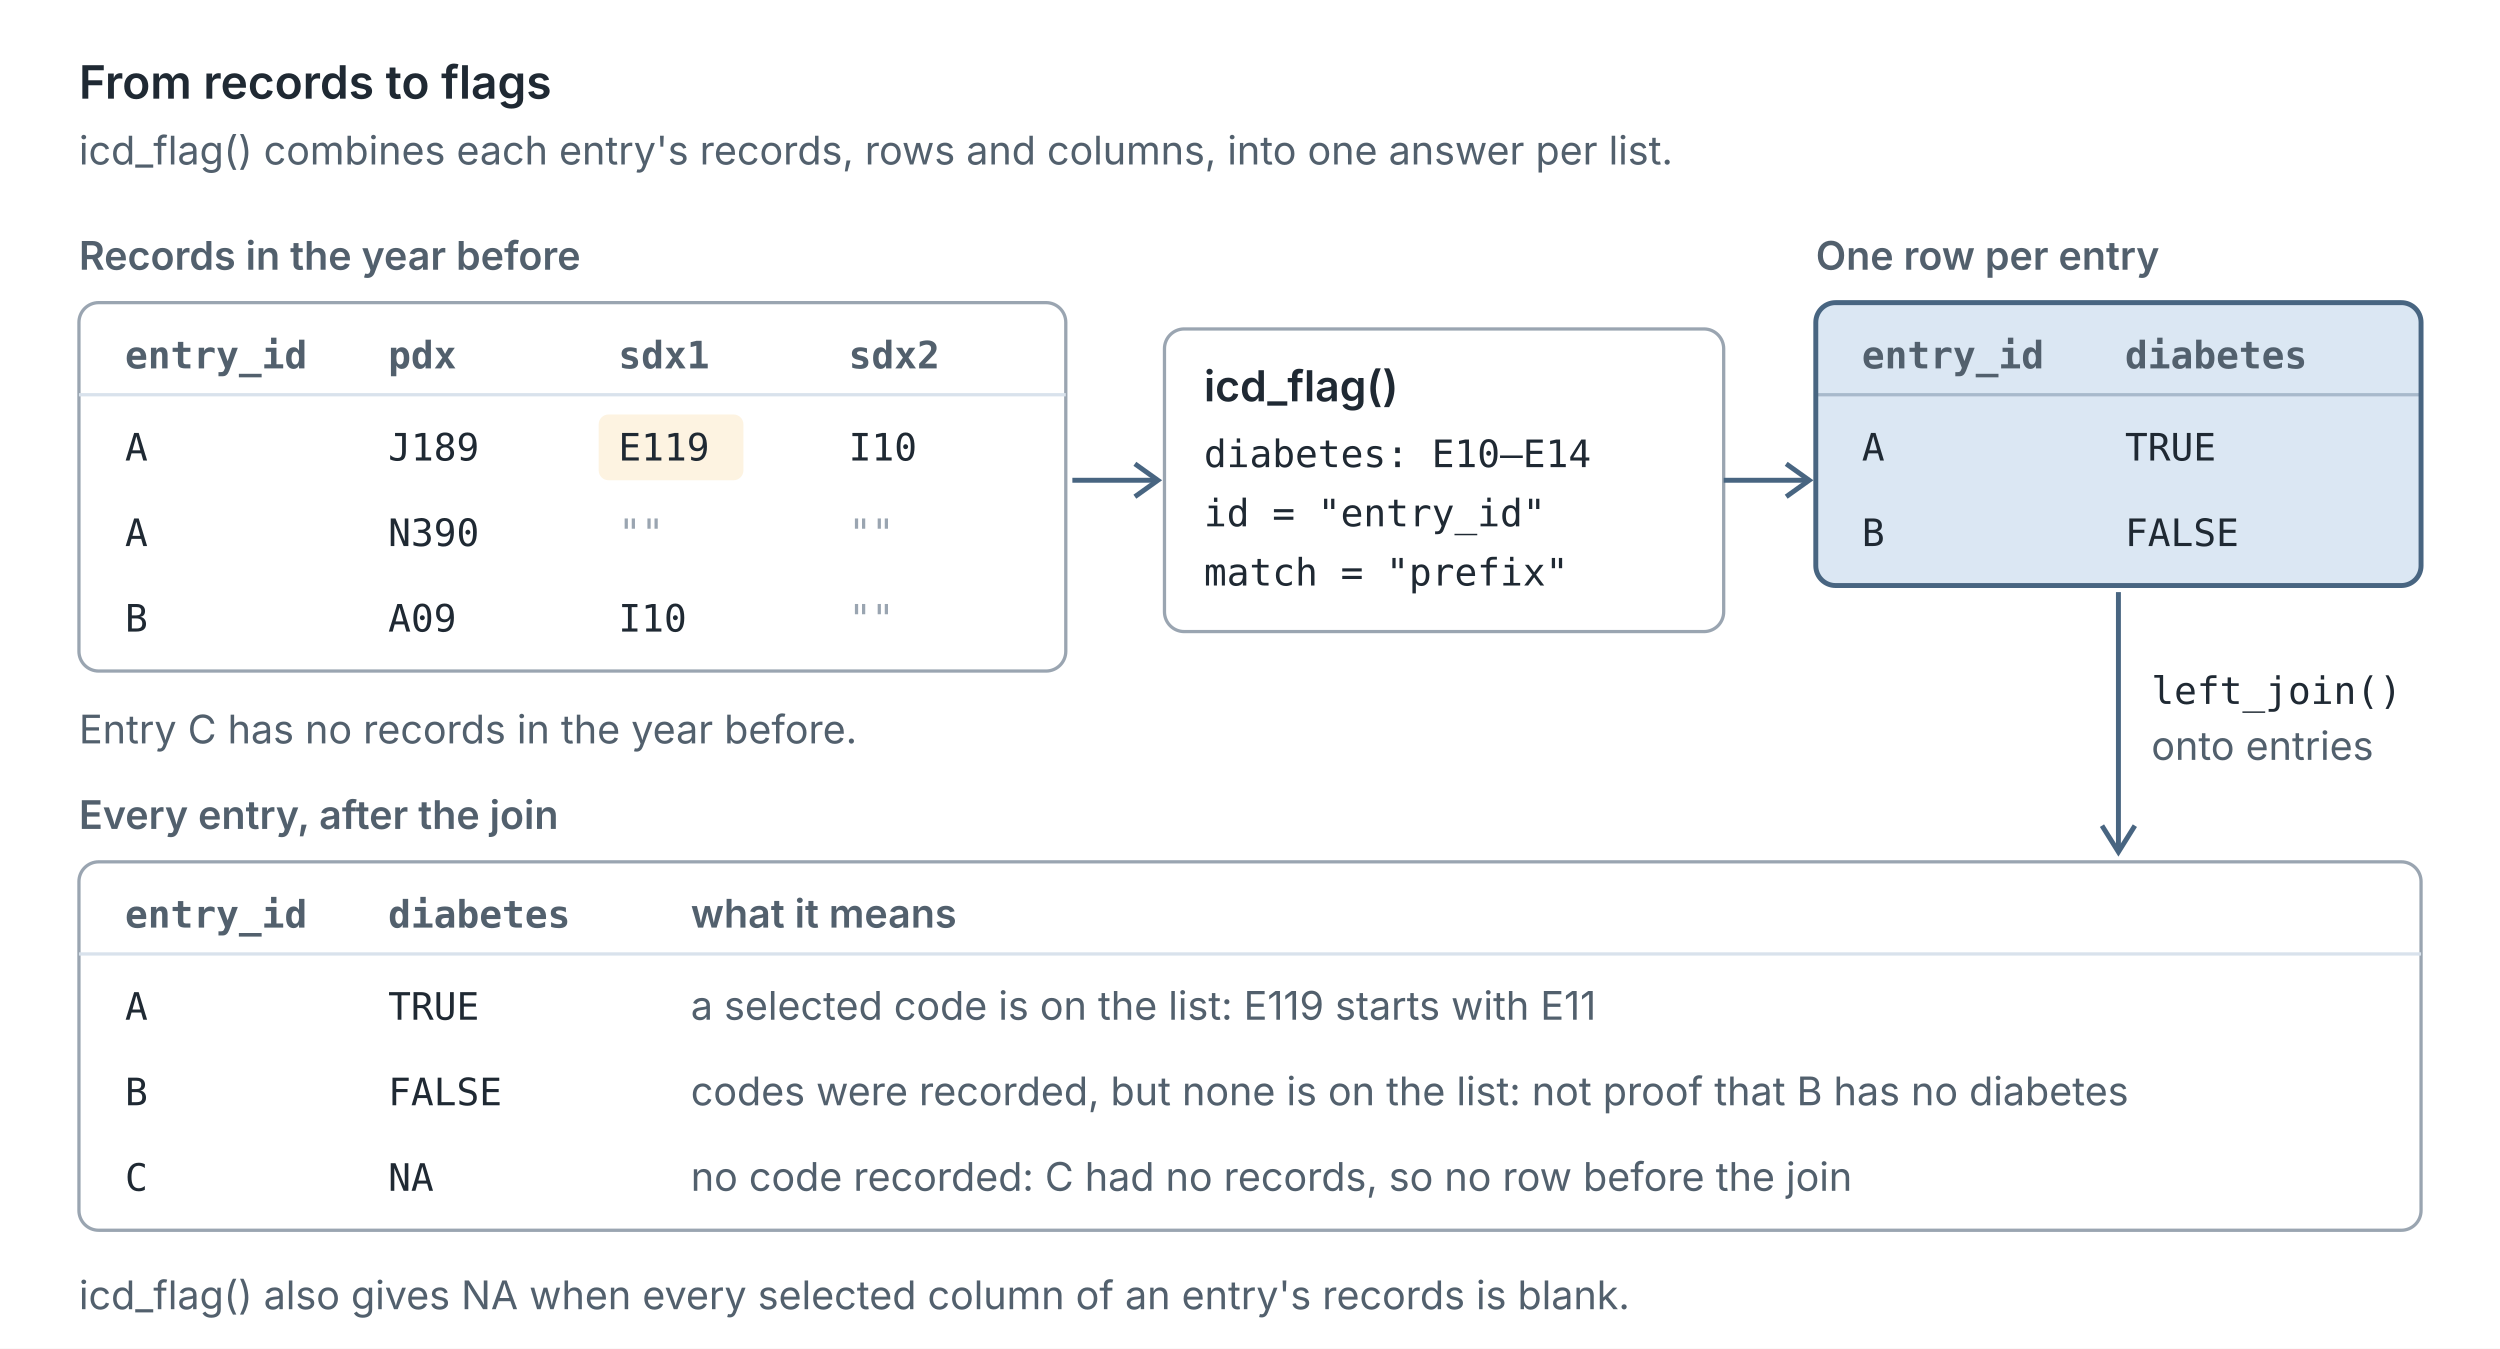
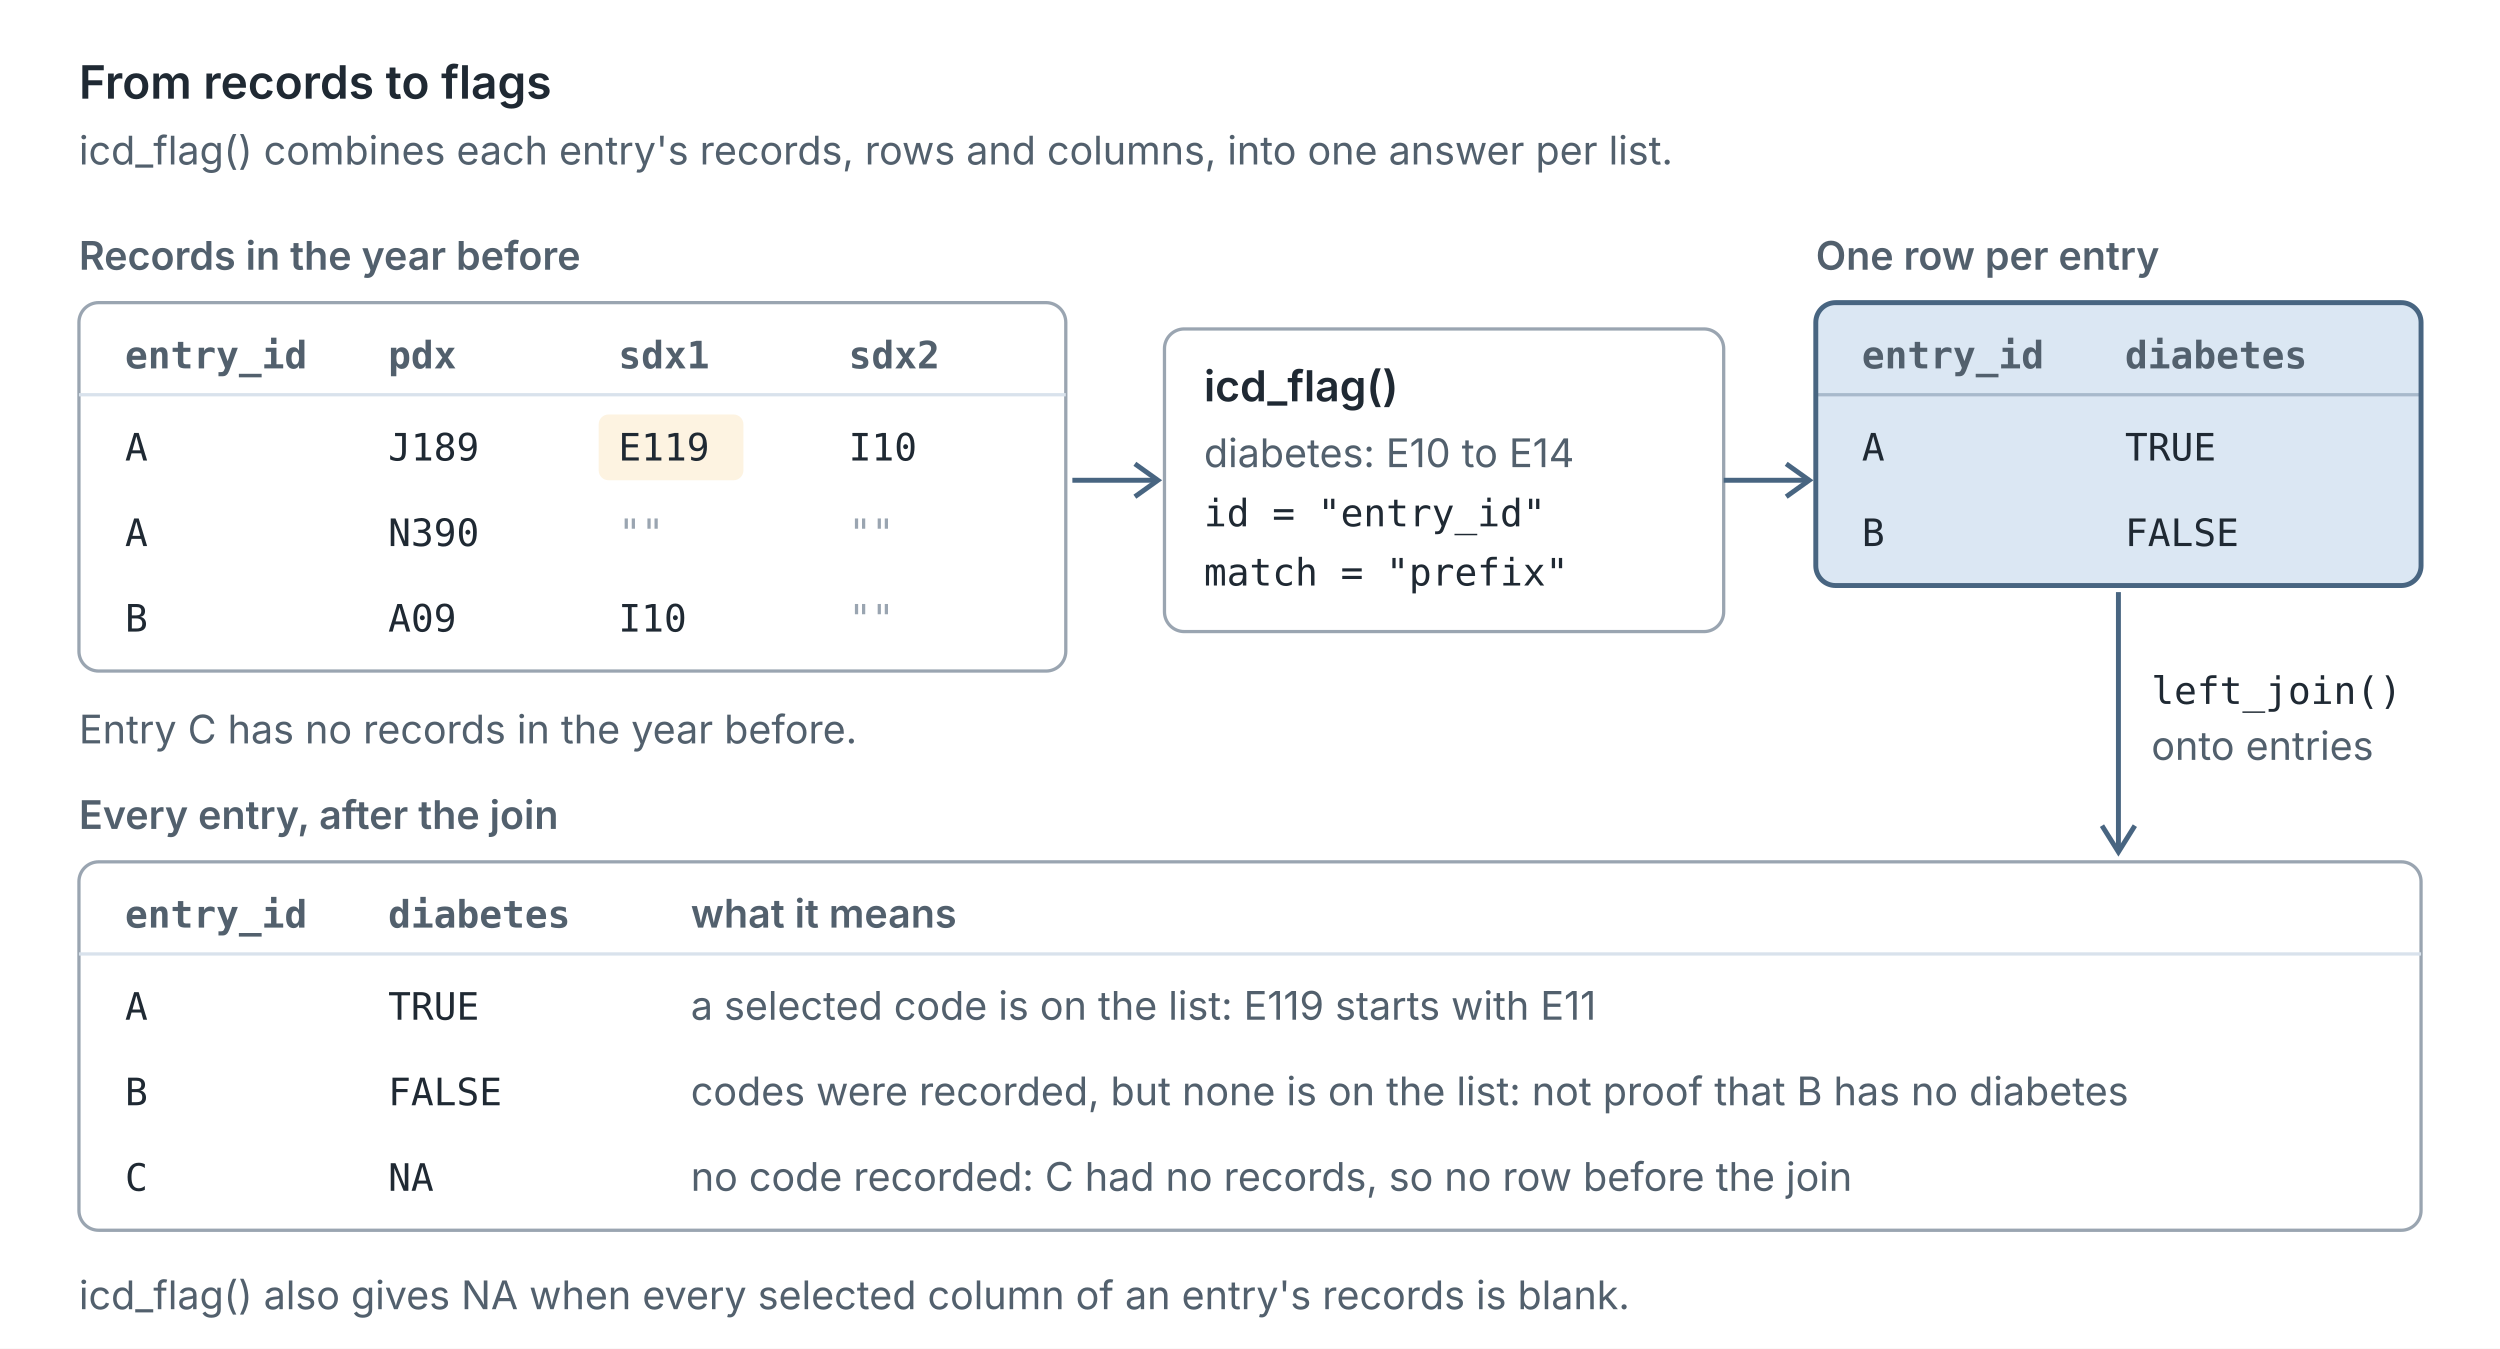
<svg xmlns="http://www.w3.org/2000/svg" viewBox="0 0 760 410" role="img" aria-labelledby="cf-t cf-d">
  <style>
    .h { font: 600 14px system-ui, -apple-system, "Segoe UI", sans-serif; fill: #1f2933; }
    .b { font: 600 13px system-ui, -apple-system, "Segoe UI", sans-serif; fill: #1f2933; }
    .s { font: 12px system-ui, -apple-system, "Segoe UI", sans-serif; fill: #52606d; }
    .n { font: 600 12px system-ui, -apple-system, "Segoe UI", sans-serif; fill: #52606d; }
    .m { font: 11.5px ui-monospace, SFMono-Regular, Menlo, Consolas, monospace; fill: #1f2933; }
    .k { font: 600 11.5px ui-monospace, SFMono-Regular, Menlo, Consolas, monospace; fill: #52606d; }
    .e { font: 11.5px ui-monospace, SFMono-Regular, Menlo, Consolas, monospace; fill: #9aa5b1; }
    .box { fill: #ffffff; stroke: #9aa5b1; }
    .out { fill: #dbe7f3; stroke: #486581; stroke-width: 1.5; }
    .arrow { fill: none; stroke: #486581; stroke-width: 1.5; }
    .rule { stroke: #d9e2ec; stroke-width: 1; }
  </style>
  <rect x="0" y="0" width="760" height="410" fill="#ffffff" />
  <text class="h" x="24" y="30">From records to flags</text>
  <text class="s" x="24" y="50">icd_flag() combines each entry's records, rows and columns, into one answer per list.</text>
  <text class="n" x="24" y="82">Records in the year before</text>
  <rect class="box" x="24" y="92" width="300" height="112" rx="6" />
  <text class="k" x="38" y="112">entry_id</text>
  <text class="k" x="118" y="112">pdx</text>
  <text class="k" x="188" y="112">sdx1</text>
  <text class="k" x="258" y="112">sdx2</text>
  <line class="rule" x1="24" y1="120" x2="324" y2="120" />
  <text class="m" x="38" y="140">A</text>
  <text class="m" x="118" y="140">J189</text>
  <rect x="182" y="126" width="44" height="20" rx="3" fill="#fdf3e1" />
  <text class="m" x="188" y="140">E119</text>
  <text class="m" x="258" y="140">I10</text>
  <text class="m" x="38" y="166">A</text>
  <text class="m" x="118" y="166">N390</text>
  <text class="e" x="188" y="166">""</text>
  <text class="e" x="258" y="166">""</text>
  <text class="m" x="38" y="192">B</text>
  <text class="m" x="118" y="192">A09</text>
  <text class="m" x="188" y="192">I10</text>
  <text class="e" x="258" y="192">""</text>
  <text class="s" x="24" y="226">Entry C has no records in the year before.</text>
  <path class="arrow" d="M 326 146 L 352 146" />
  <path class="arrow" d="M 345 141 L 352 146 L 345 151" />
  <rect class="box" x="354" y="100" width="170" height="92" rx="6" />
  <text class="b" x="366" y="122">icd_flag()</text>
-   <text class="m" x="366" y="142">diabetes: E10–E14</text>
+   <text class="s" x="366" y="142">diabetes: E10 to E14</text>
  <text class="m" x="366" y="160">id = "entry_id"</text>
  <text class="m" x="366" y="178">match = "prefix"</text>
  <path class="arrow" d="M 524 146 L 550 146" />
  <path class="arrow" d="M 543 141 L 550 146 L 543 151" />
  <text class="n" x="552" y="82">One row per entry</text>
  <rect class="out" x="552" y="92" width="184" height="86" rx="6" />
  <text class="k" x="566" y="112">entry_id</text>
  <text class="k" x="646" y="112">diabetes</text>
  <line x1="552" y1="120" x2="736" y2="120" stroke="#486581" stroke-opacity="0.35" />
  <text class="m" x="566" y="140">A</text>
  <text class="m" x="646" y="140">TRUE</text>
  <text class="m" x="566" y="166">B</text>
  <text class="m" x="646" y="166">FALSE</text>
  <path class="arrow" d="M 644 180 L 644 258" />
  <path class="arrow" d="M 639 251 L 644 259 L 649 251" />
  <text class="m" x="654" y="214">left_join()</text>
  <text class="s" x="654" y="231">onto entries</text>
  <text class="n" x="24" y="252">Every entry, after the join</text>
  <rect class="box" x="24" y="262" width="712" height="112" rx="6" />
  <text class="k" x="38" y="282">entry_id</text>
  <text class="k" x="118" y="282">diabetes</text>
  <text class="n" x="210" y="282">what it means</text>
  <line class="rule" x1="24" y1="290" x2="736" y2="290" />
  <text class="m" x="38" y="310">A</text>
  <text class="m" x="118" y="310">TRUE</text>
  <text class="s" x="210" y="310">a selected code is on the list: E119 starts with E11</text>
  <text class="m" x="38" y="336">B</text>
  <text class="m" x="118" y="336">FALSE</text>
  <text class="s" x="210" y="336">codes were recorded, but none is on the list: not proof that B has no diabetes</text>
  <text class="m" x="38" y="362">C</text>
  <text class="m" x="118" y="362">NA</text>
  <text class="s" x="210" y="362">no code recorded: C had no records, so no row before the join</text>
  <text class="s" x="24" y="398">icd_flag() also gives NA when every selected column of an entry's records is blank.</text>
</svg>
